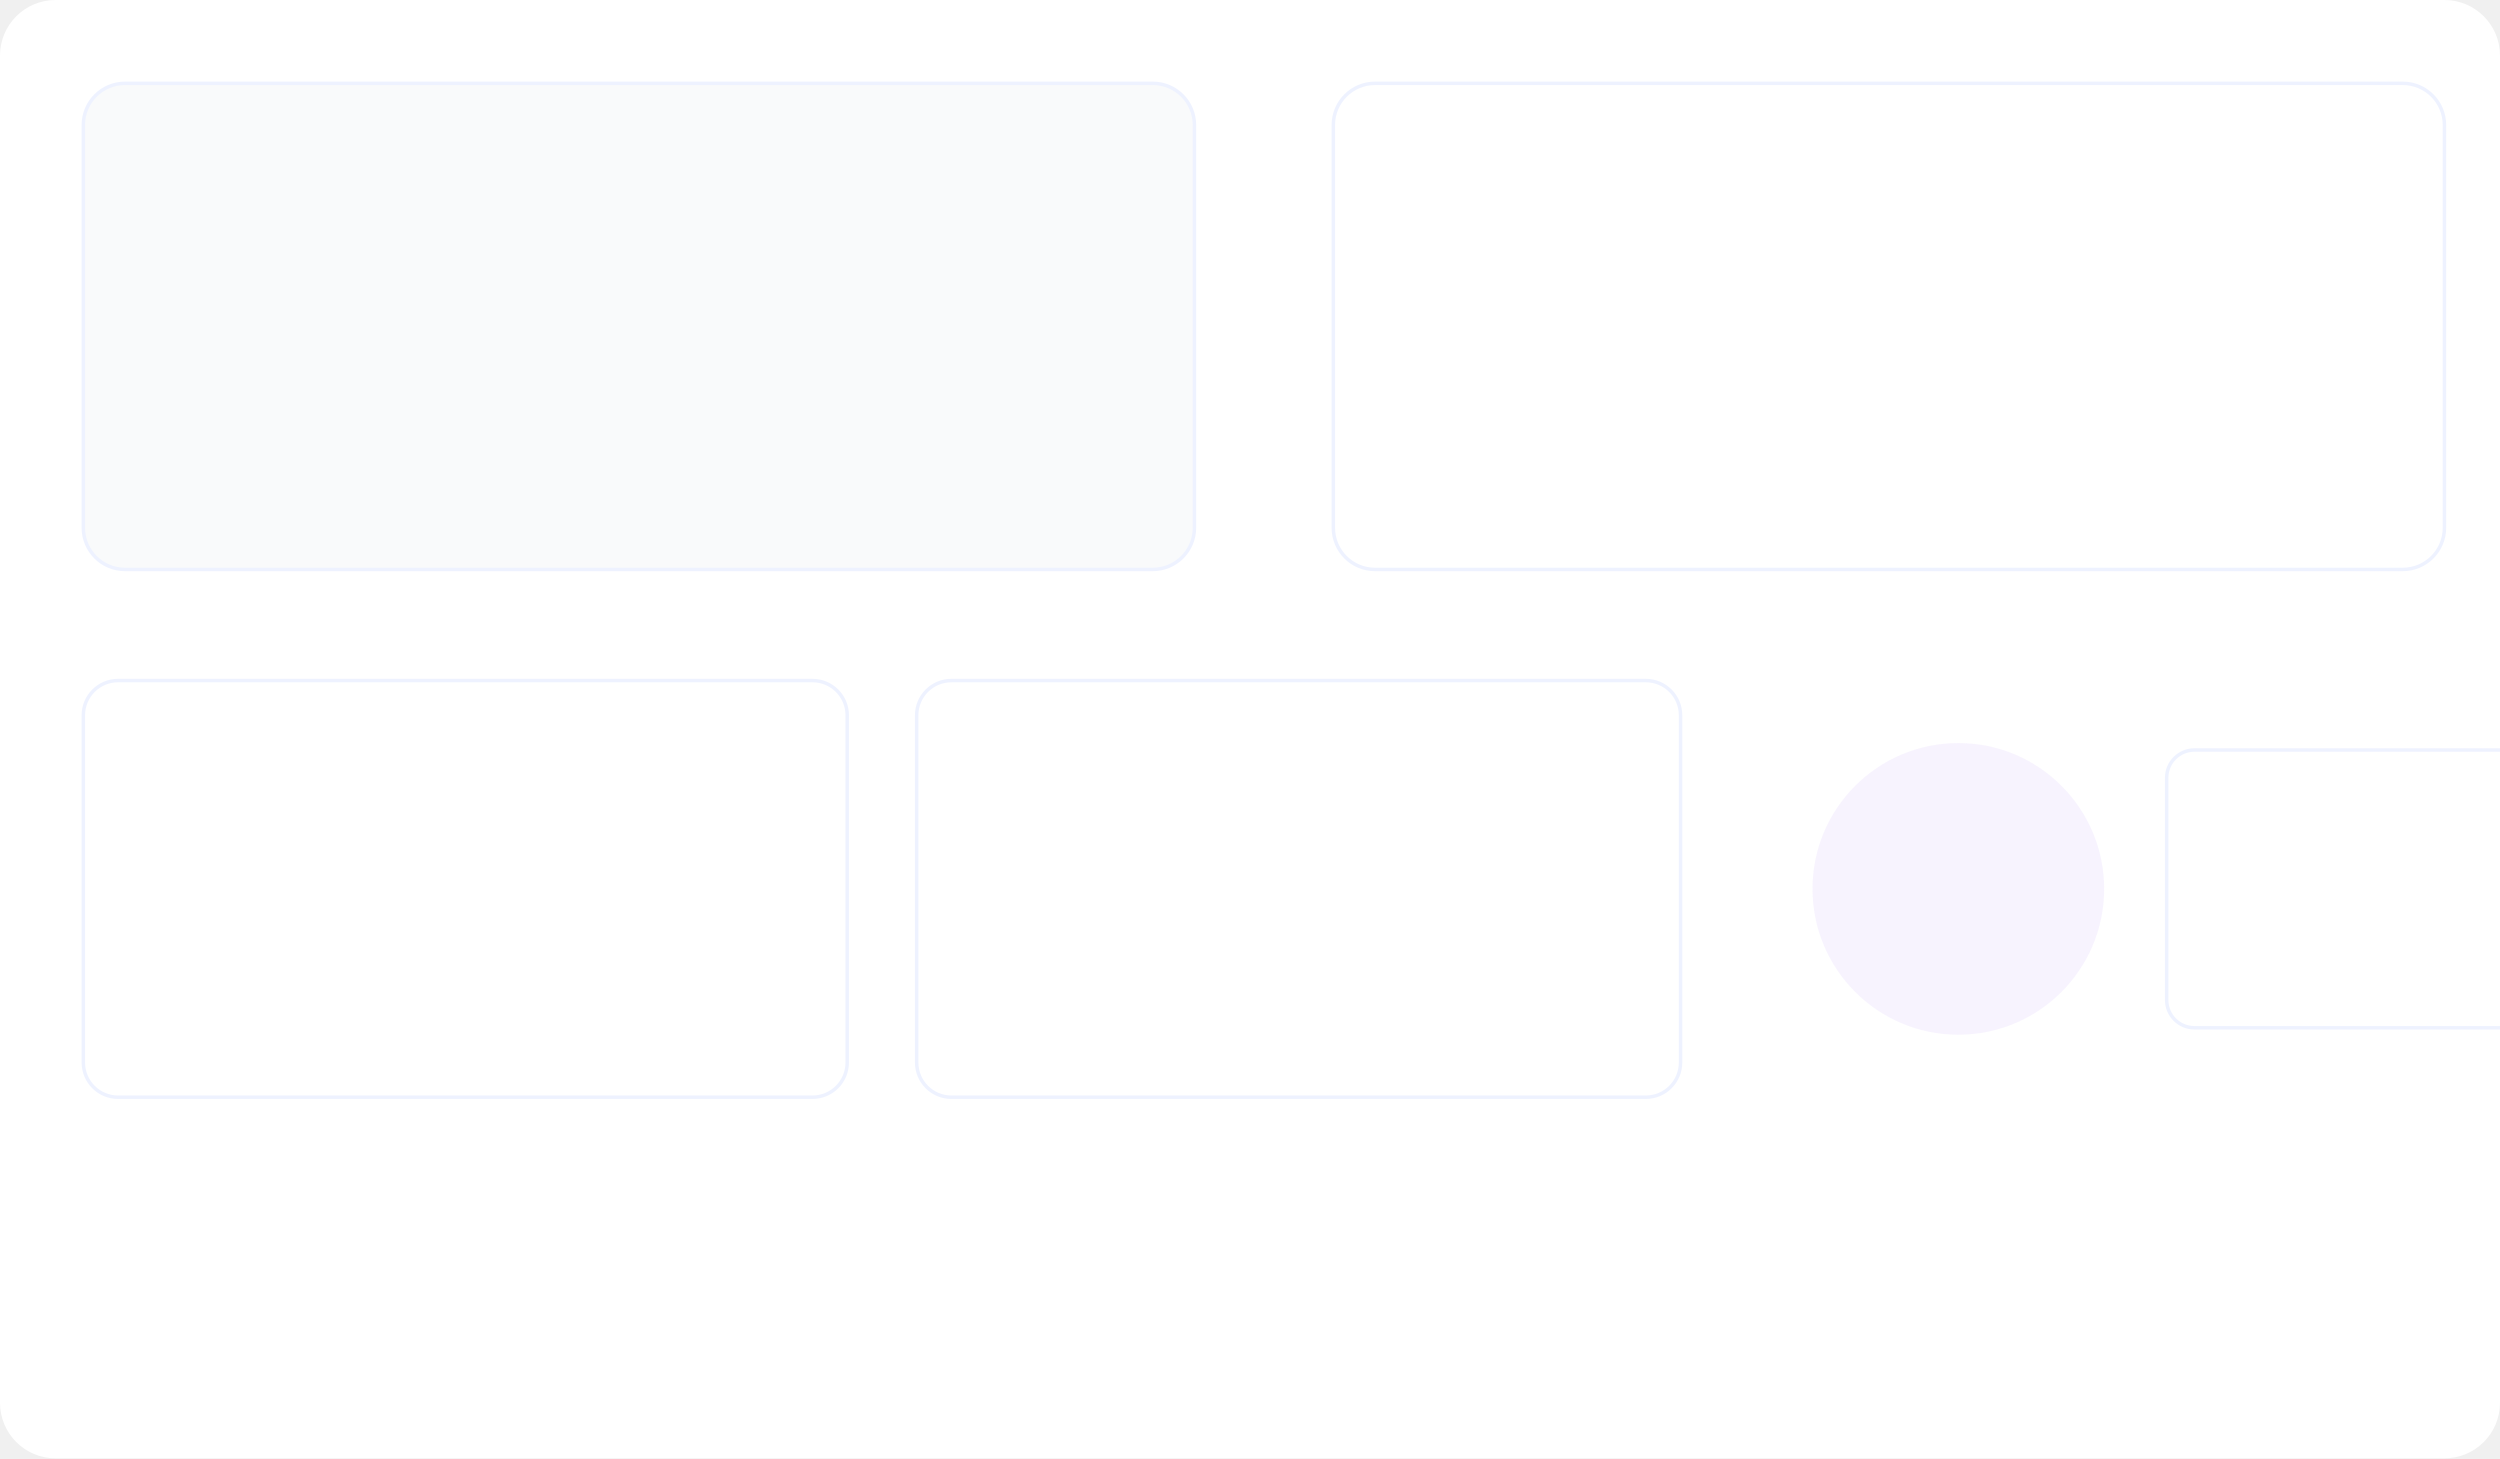
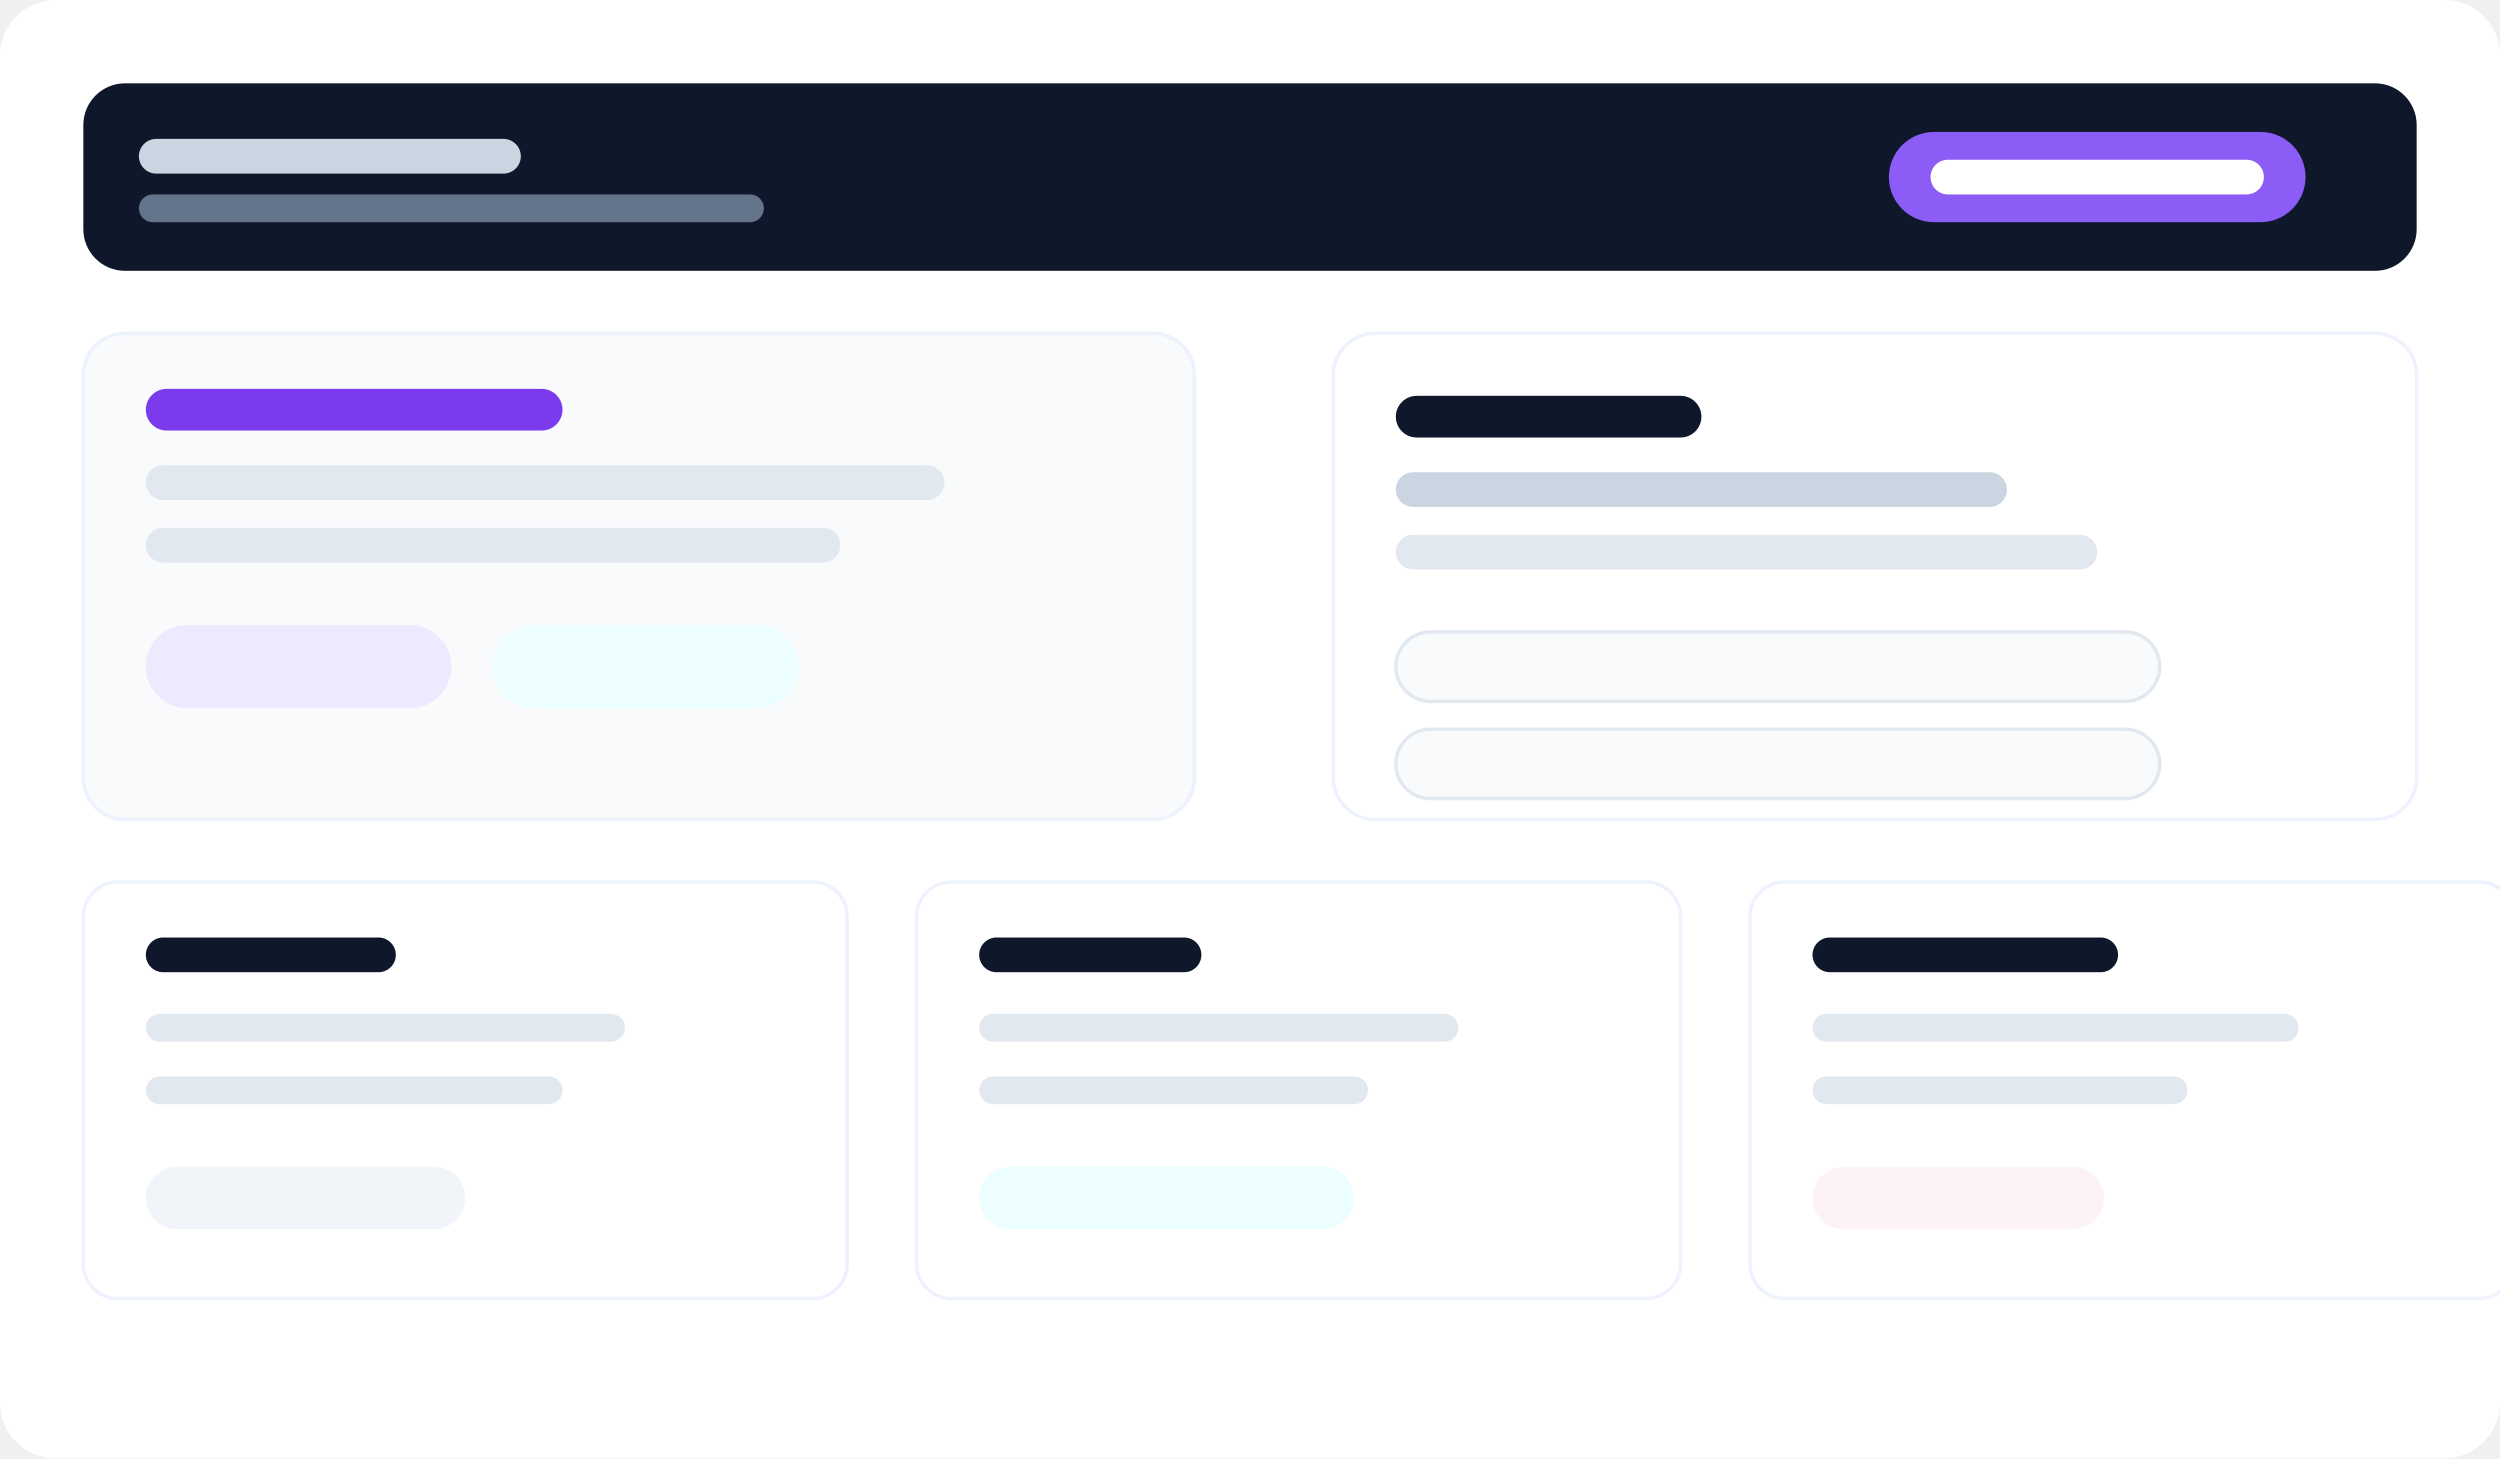
<svg xmlns="http://www.w3.org/2000/svg" viewBox="0 0 720 420" width="720" height="420">
  <rect width="720" height="420" rx="16" fill="#fff" />
  <g transform="translate(24,24)">
-     <rect width="320" height="140" rx="12" fill="#f9fafb" stroke="#eef2ff" />
-     <rect x="360" width="320" height="140" rx="12" fill="#fff" stroke="#eef2ff" />
-     <g transform="translate(0,172)">
+     <rect width="672" height="54" rx="12" fill="#0f172a" />
+     <rect x="16" y="16" width="110" height="10" rx="5" fill="#cbd5e1" />
+     <rect x="16" y="32" width="180" height="8" rx="4" fill="#64748b" />
+     <rect x="520" y="14" width="120" height="26" rx="13" fill="#8b5cf6" />
+     <rect x="532" y="22" width="96" height="10" rx="5" fill="#fff" />
+     <rect y="72" width="320" height="140" rx="12" fill="#f9fafb" stroke="#eef2ff" />
+     <rect x="360" y="72" width="312" height="140" rx="12" fill="#fff" stroke="#eef2ff" />
+     <g transform="translate(18,88)">
+       <rect width="120" height="12" rx="6" fill="#7c3aed" />
+       <rect y="22" width="230" height="10" rx="5" fill="#e2e8f0" />
+       <rect y="40" width="200" height="10" rx="5" fill="#e2e8f0" />
+       <rect y="68" width="88" height="24" rx="12" fill="#ede9fe" />
+       <rect x="100" y="68" width="88" height="24" rx="12" fill="#ecfeff" />
+     </g>
+     <g transform="translate(378,90)">
+       <rect width="88" height="12" rx="6" fill="#0f172a" />
+       <rect y="22" width="176" height="10" rx="5" fill="#cbd5e1" />
+       <rect y="40" width="202" height="10" rx="5" fill="#e2e8f0" />
+       <rect y="68" width="220" height="20" rx="10" fill="#f8fafc" stroke="#e2e8f0" />
+       <rect y="96" width="220" height="20" rx="10" fill="#f8fafc" stroke="#e2e8f0" />
+     </g>
+     <g transform="translate(0,230)">
      <rect width="220" height="120" rx="10" fill="#fff" stroke="#eef2ff" />
      <rect x="240" width="220" height="120" rx="10" fill="#fff" stroke="#eef2ff" />
+       <rect x="480" width="220" height="120" rx="10" fill="#fff" stroke="#eef2ff" />
    </g>
-     <g transform="translate(480,172)">
-       <circle cx="60" cy="60" r="42" fill="#7c3aed" opacity="0.06" />
-       <rect x="120" y="20" width="180" height="80" rx="8" fill="#fff" stroke="#eef2ff" />
+     <g transform="translate(18,246)">
+       <rect width="72" height="10" rx="5" fill="#0f172a" />
+       <rect y="22" width="138" height="8" rx="4" fill="#e2e8f0" />
+       <rect y="40" width="120" height="8" rx="4" fill="#e2e8f0" />
+       <rect y="66" width="92" height="18" rx="9" fill="#f1f5f9" />
+     </g>
+     <g transform="translate(258,246)">
+       <rect width="64" height="10" rx="5" fill="#0f172a" />
+       <rect y="22" width="138" height="8" rx="4" fill="#e2e8f0" />
+       <rect y="40" width="112" height="8" rx="4" fill="#e2e8f0" />
+       <rect y="66" width="108" height="18" rx="9" fill="#ecfeff" />
+     </g>
+     <g transform="translate(498,246)">
+       <rect width="88" height="10" rx="5" fill="#0f172a" />
+       <rect y="22" width="140" height="8" rx="4" fill="#e2e8f0" />
+       <rect y="40" width="108" height="8" rx="4" fill="#e2e8f0" />
+       <rect y="66" width="84" height="18" rx="9" fill="#fdf2f8" />
    </g>
  </g>
</svg>
